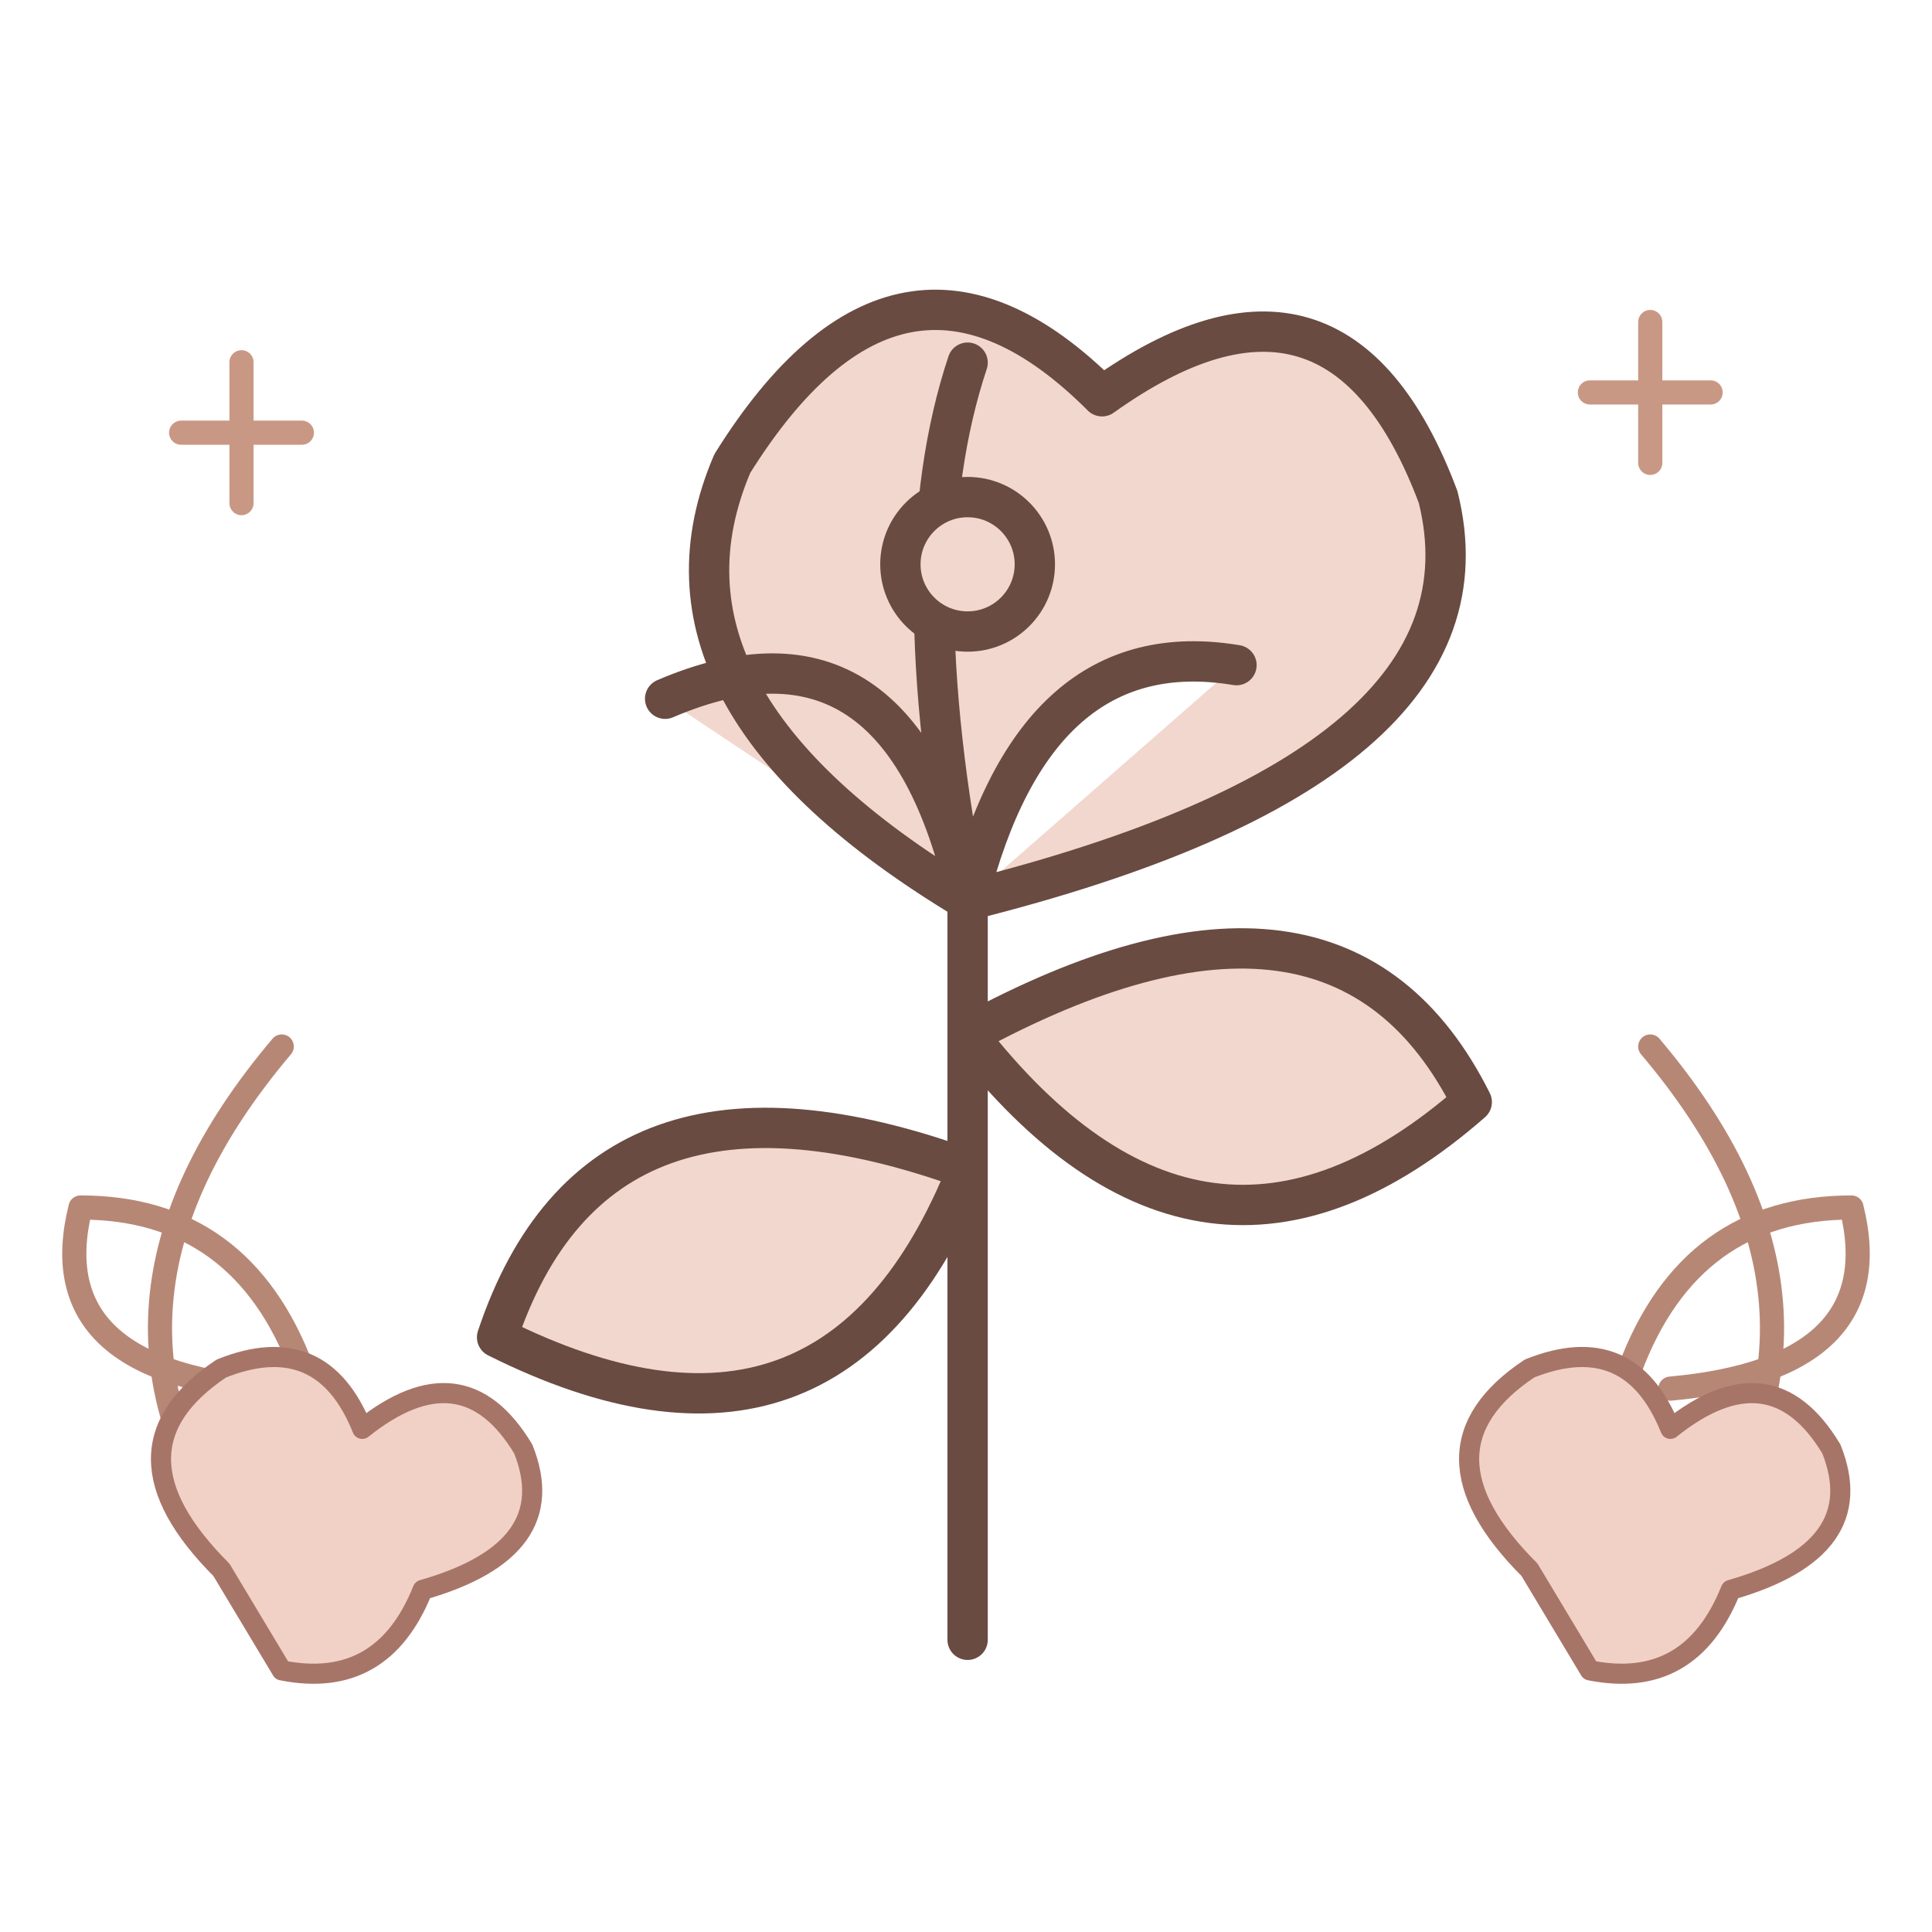
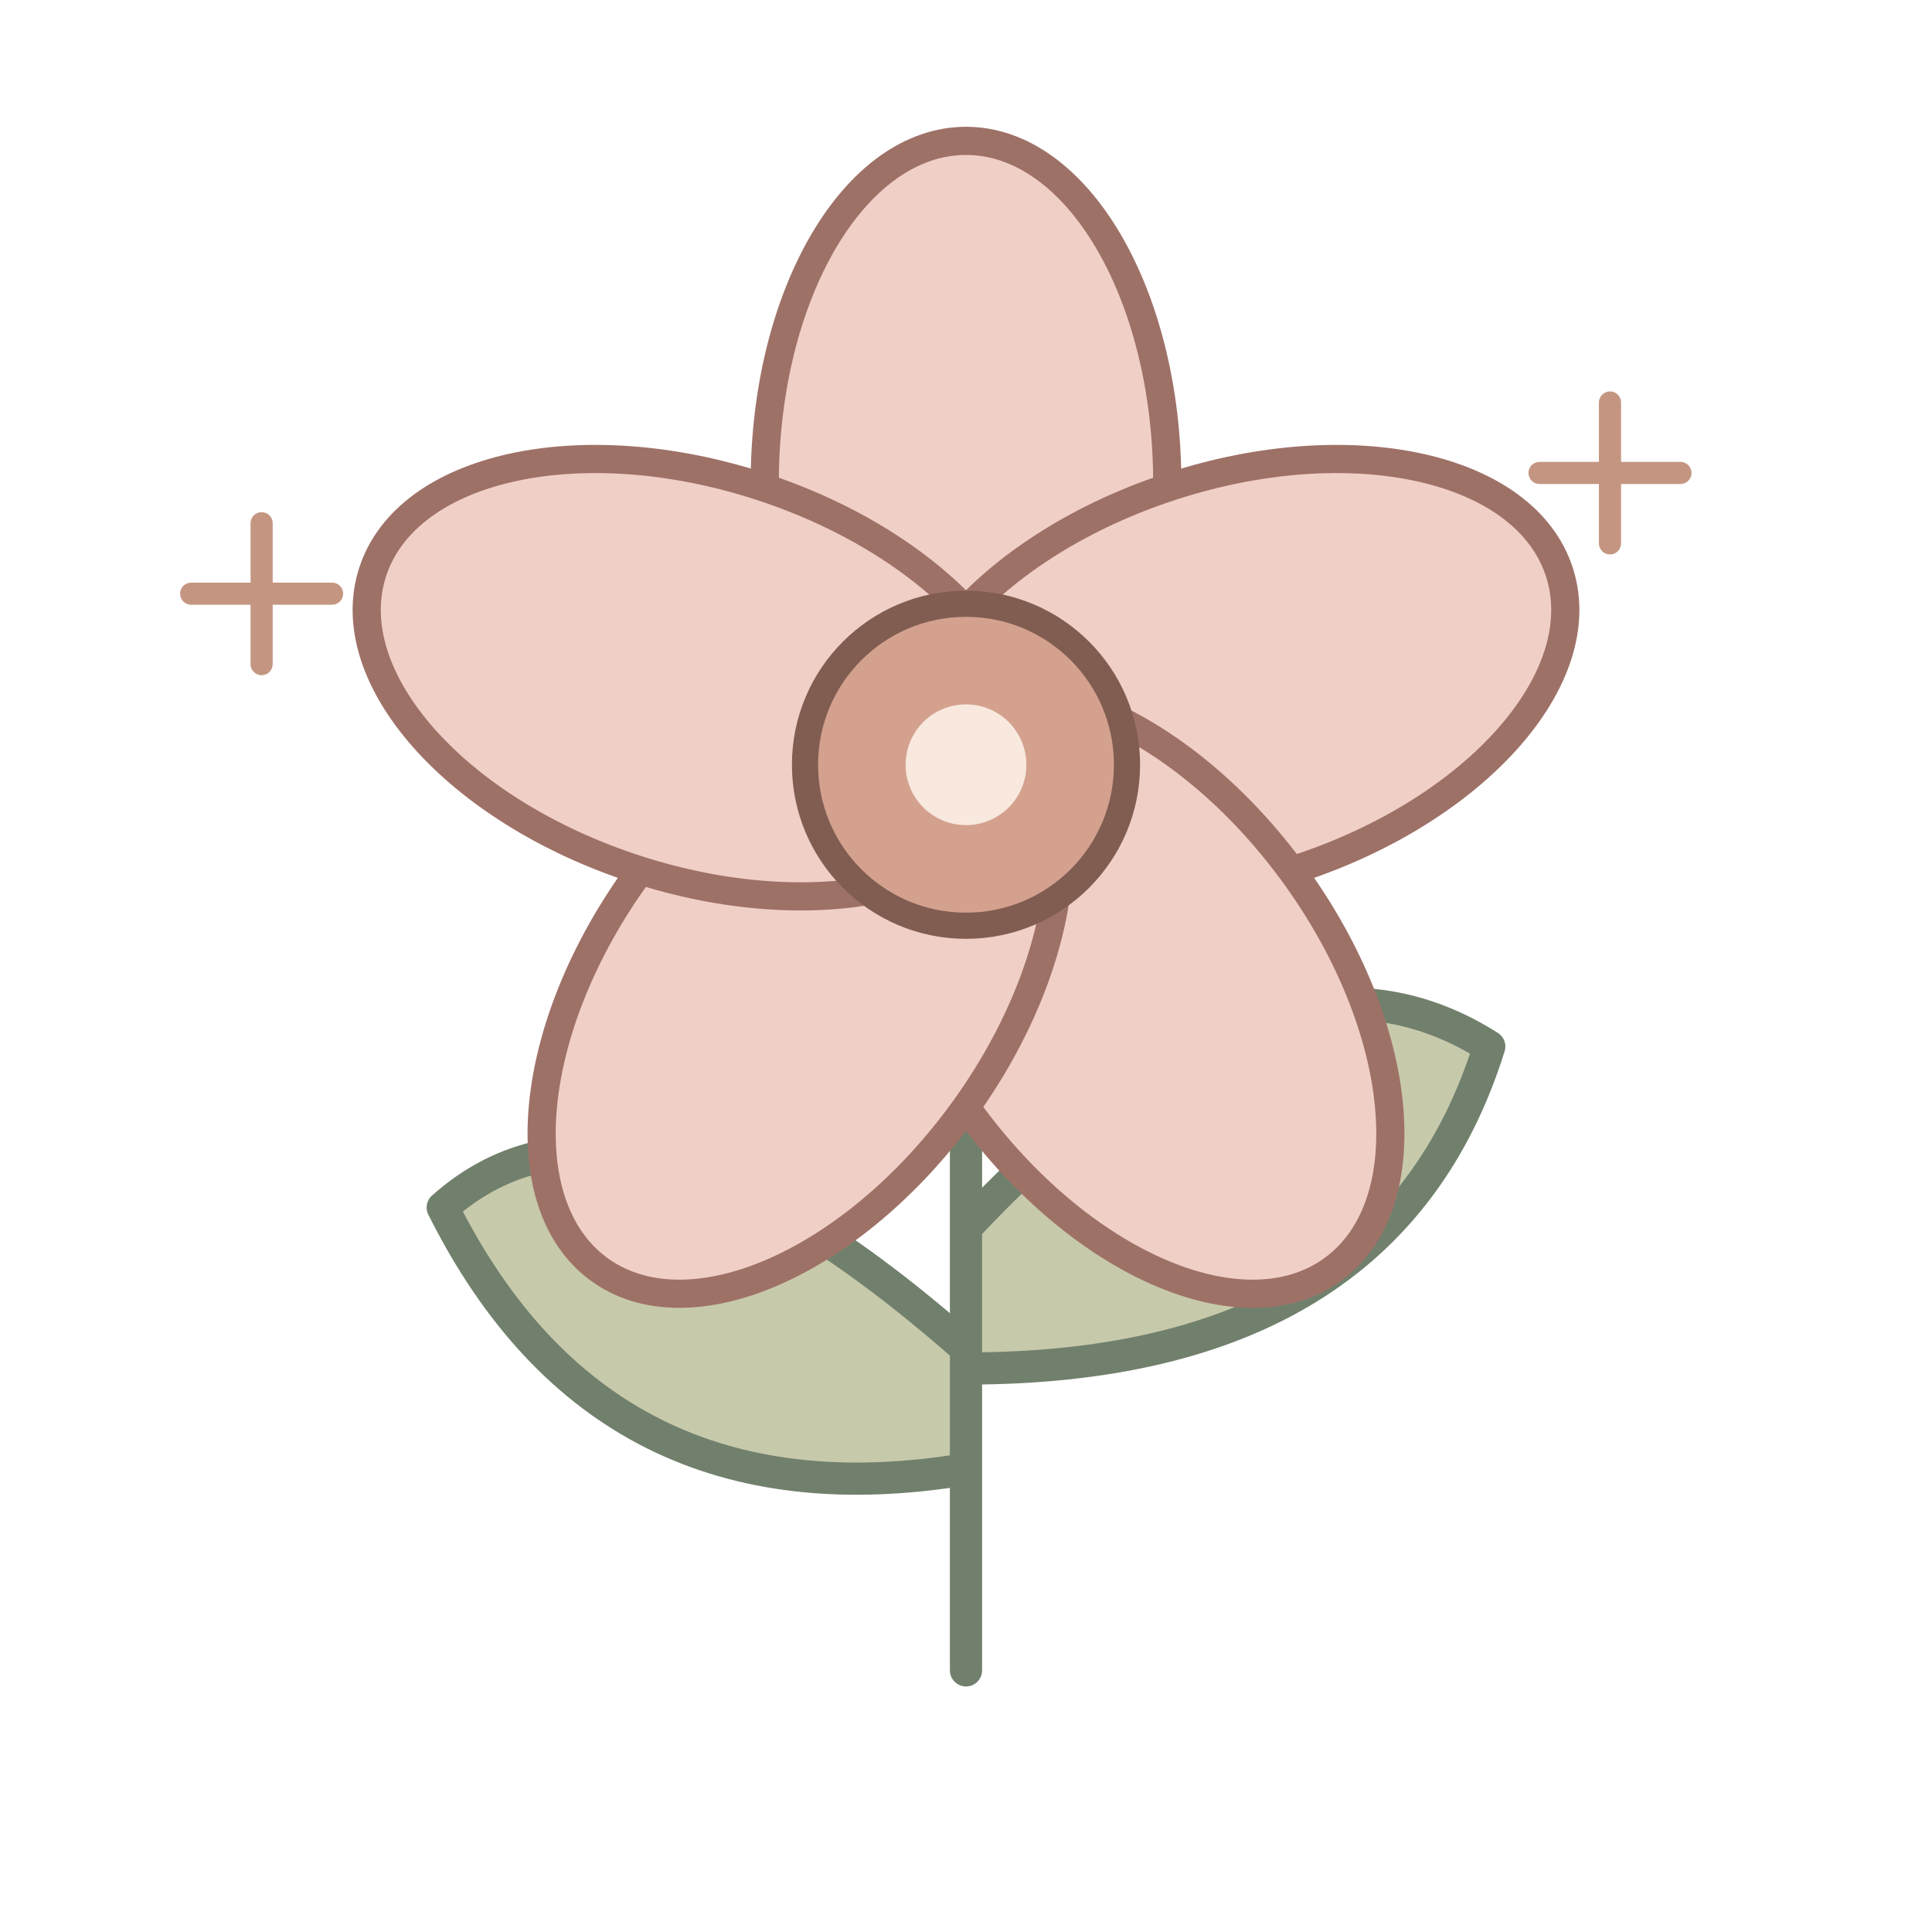
<svg xmlns="http://www.w3.org/2000/svg" viewBox="0 0 96 96" fill="none" stroke-linecap="round" stroke-linejoin="round">
-   <g transform="translate(8 8) scale(1.67)" fill="#F2D7CE" stroke="#694B42" stroke-width="1.2">
-     <path d="M24 44V21M24 30q-11-4-14 5 10 5 14-5m0-4q11-6 15 2-8 7-15-2" />
-     <path d="M24 22q-10-6-7-13 5-8 11-2 7-5 10 3 2 8-14 12zM24 22q-2-10 0-16M15 16q7-3 9 6m8-7q-6-1-8 7" />
-     <circle cx="24" cy="12" r="2" />
+   <path d="M48 46v37M48 67q-17-15-26-7 8 16 26 13M48 61q15-16 26-9-5 16-26 16" fill="#C7C9AB" stroke="#71806C" stroke-width="1.6" />
+   <g fill="#F0CFC7" stroke="#9E7167" stroke-width="1.4">
+     <ellipse cx="48" cy="24" rx="10" ry="17" />
+     <ellipse cx="48" cy="24" rx="10" ry="17" transform="rotate(72 48 38)" />
+     <ellipse cx="48" cy="24" rx="10" ry="17" transform="rotate(144 48 38)" />
+     <ellipse cx="48" cy="24" rx="10" ry="17" transform="rotate(216 48 38)" />
+     <ellipse cx="48" cy="24" rx="10" ry="17" transform="rotate(288 48 38)" />
  </g>
-   <g fill="none" stroke="#B78776" stroke-width="1.2">
-     <path d="M12 77q-9-12 2-25m-1 17q-11-1-9-9 8 0 11 8m69 9q9-12-2-25m1 17q11-1 9-9-8 0-11 8" />
-   </g>
-   <g fill="#F1D1C6" stroke="#A77568" stroke-width="1">
-     <path d="M11 78q-6-6 0-10 5-2 7 3 5-4 8 1 2 5-5 7-2 5-7 4zM76 78q-6-6 0-10 5-2 7 3 5-4 8 1 2 5-5 7-2 5-7 4z" />
-   </g>
-   <g stroke="#C99884" stroke-width="1.2">
-     <path d="M12 18v7m-3-3.5h6M82 16v7m-3-3.5h6" />
-   </g>
+   <circle cx="48" cy="38" r="8" fill="#D4A18F" stroke="#815D51" stroke-width="1.3" />
+   <circle cx="48" cy="38" r="3" fill="#F8E8DD" />
+   <path d="M13 26v7m-3.5-3.5h7M80 20v7m-3.5-3.5h7" stroke="#C49682" stroke-width="1.1" />
</svg>
